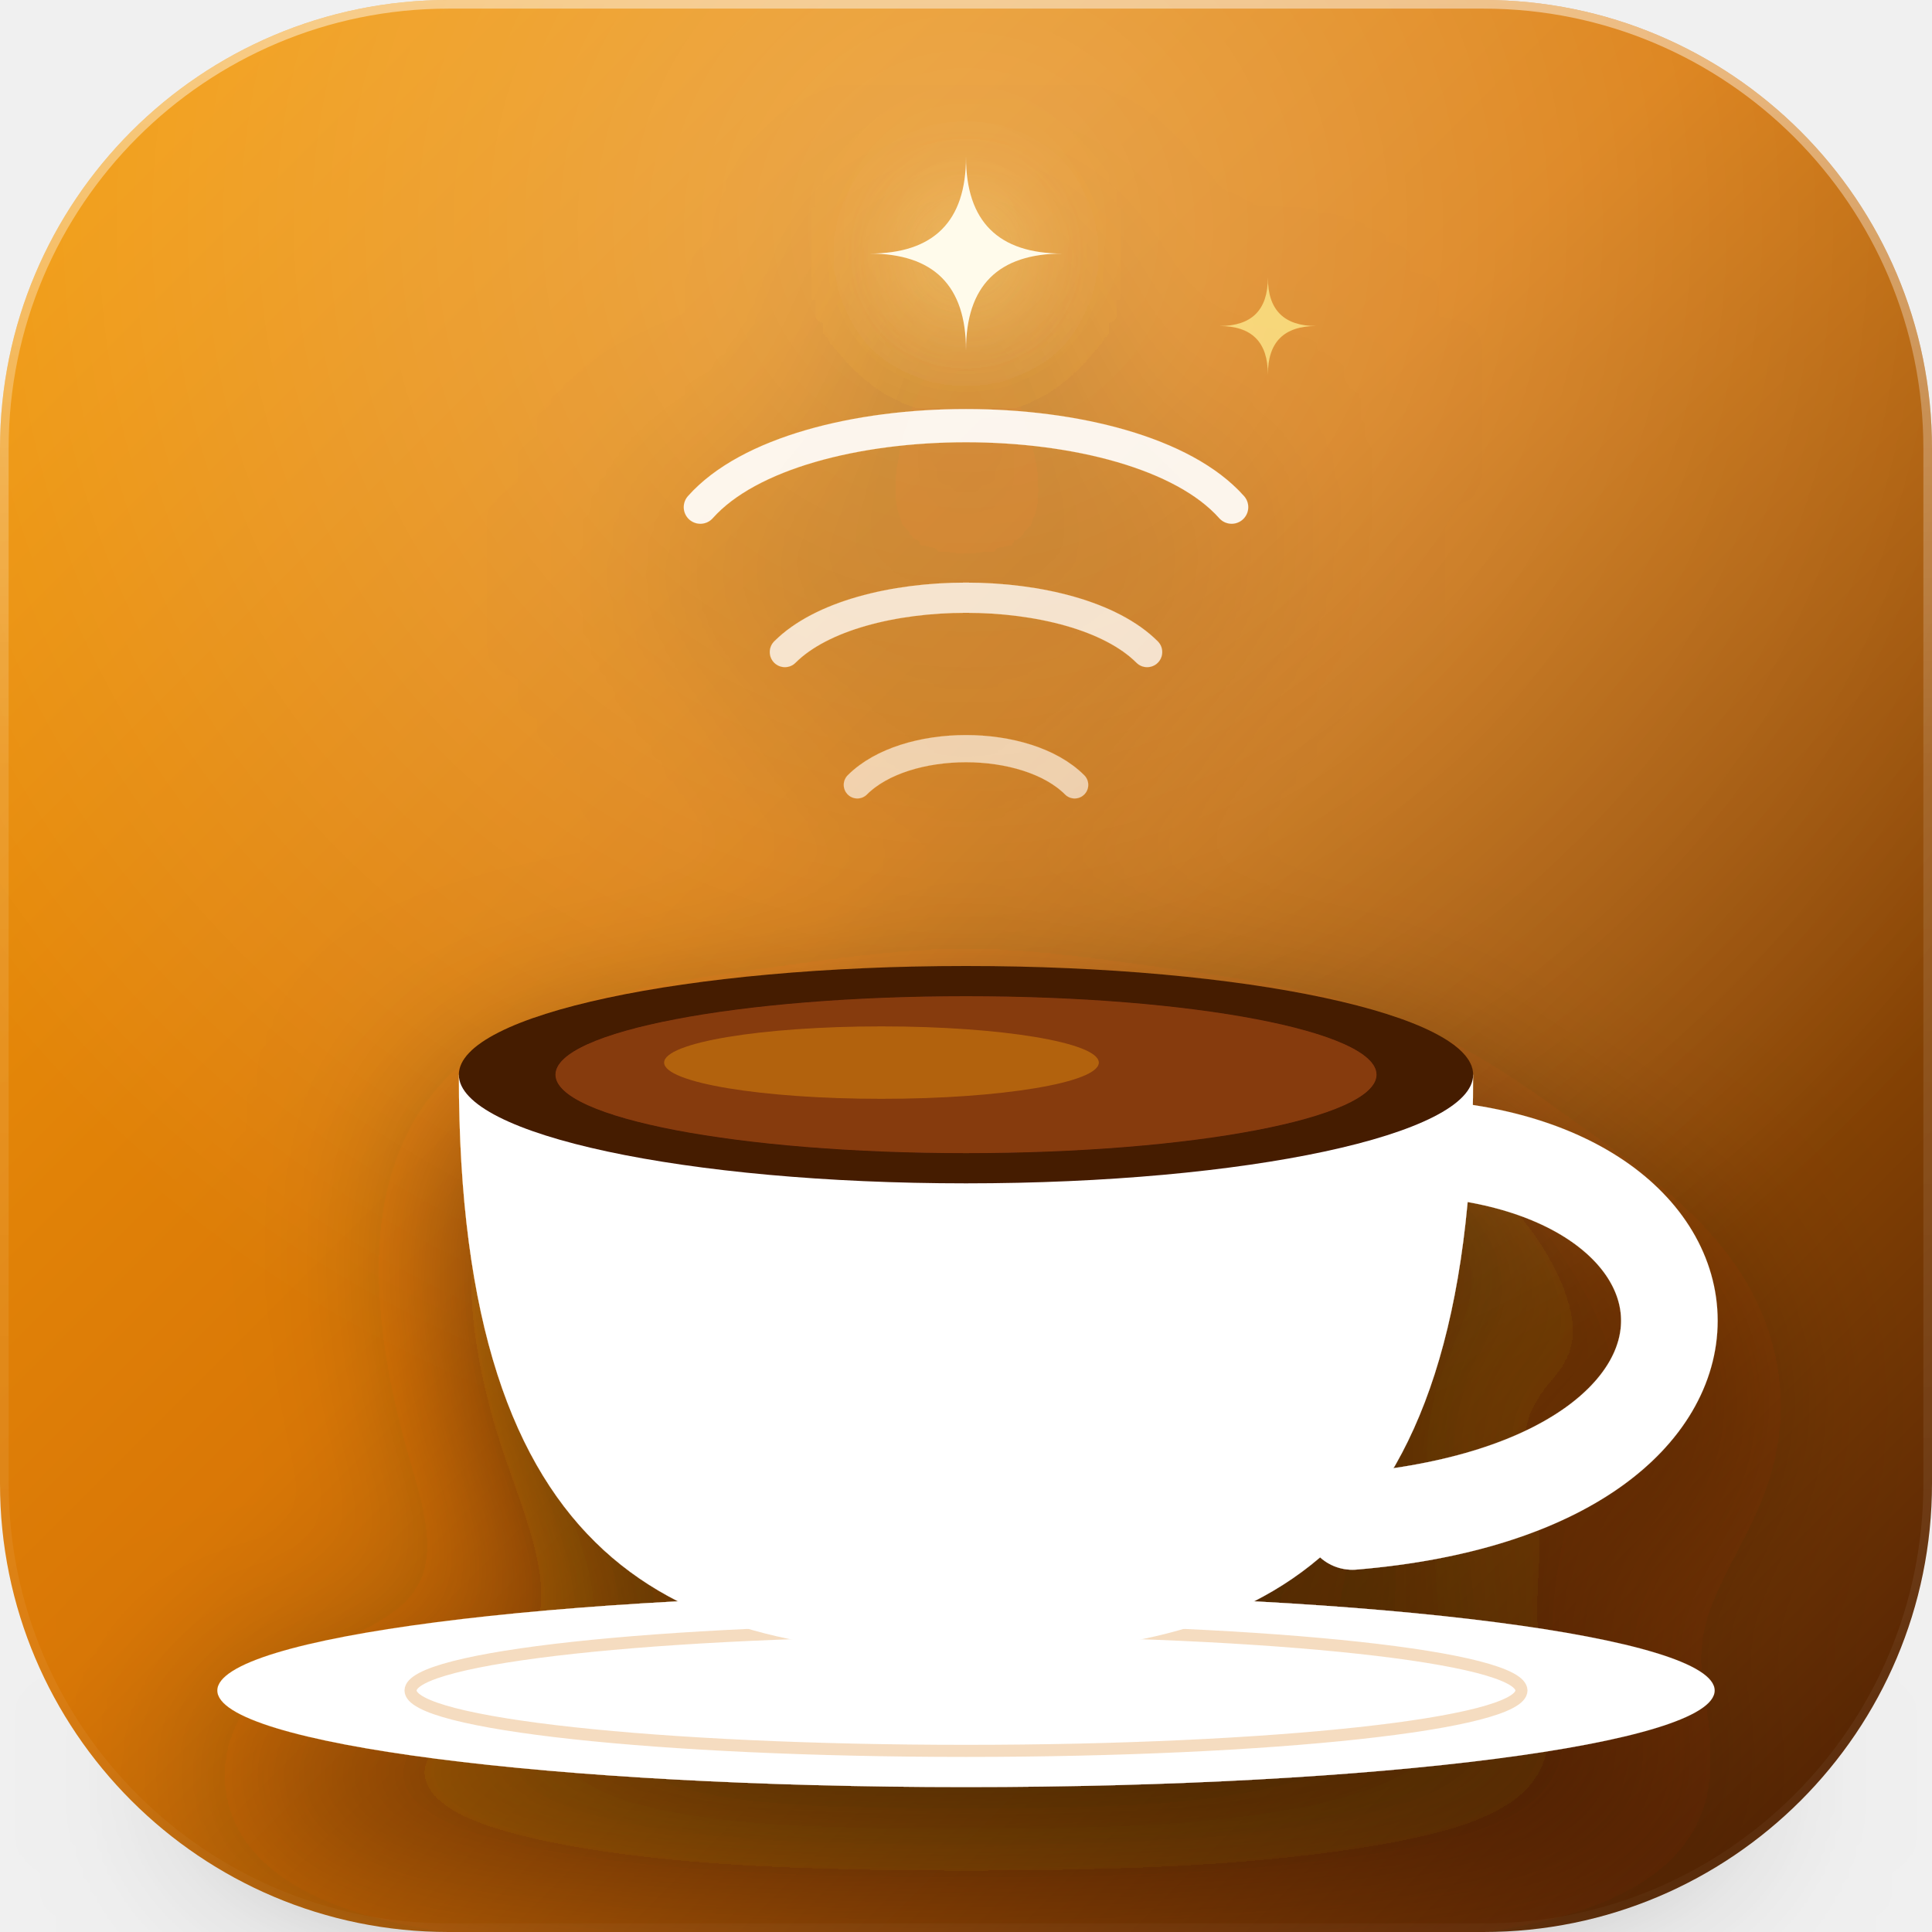
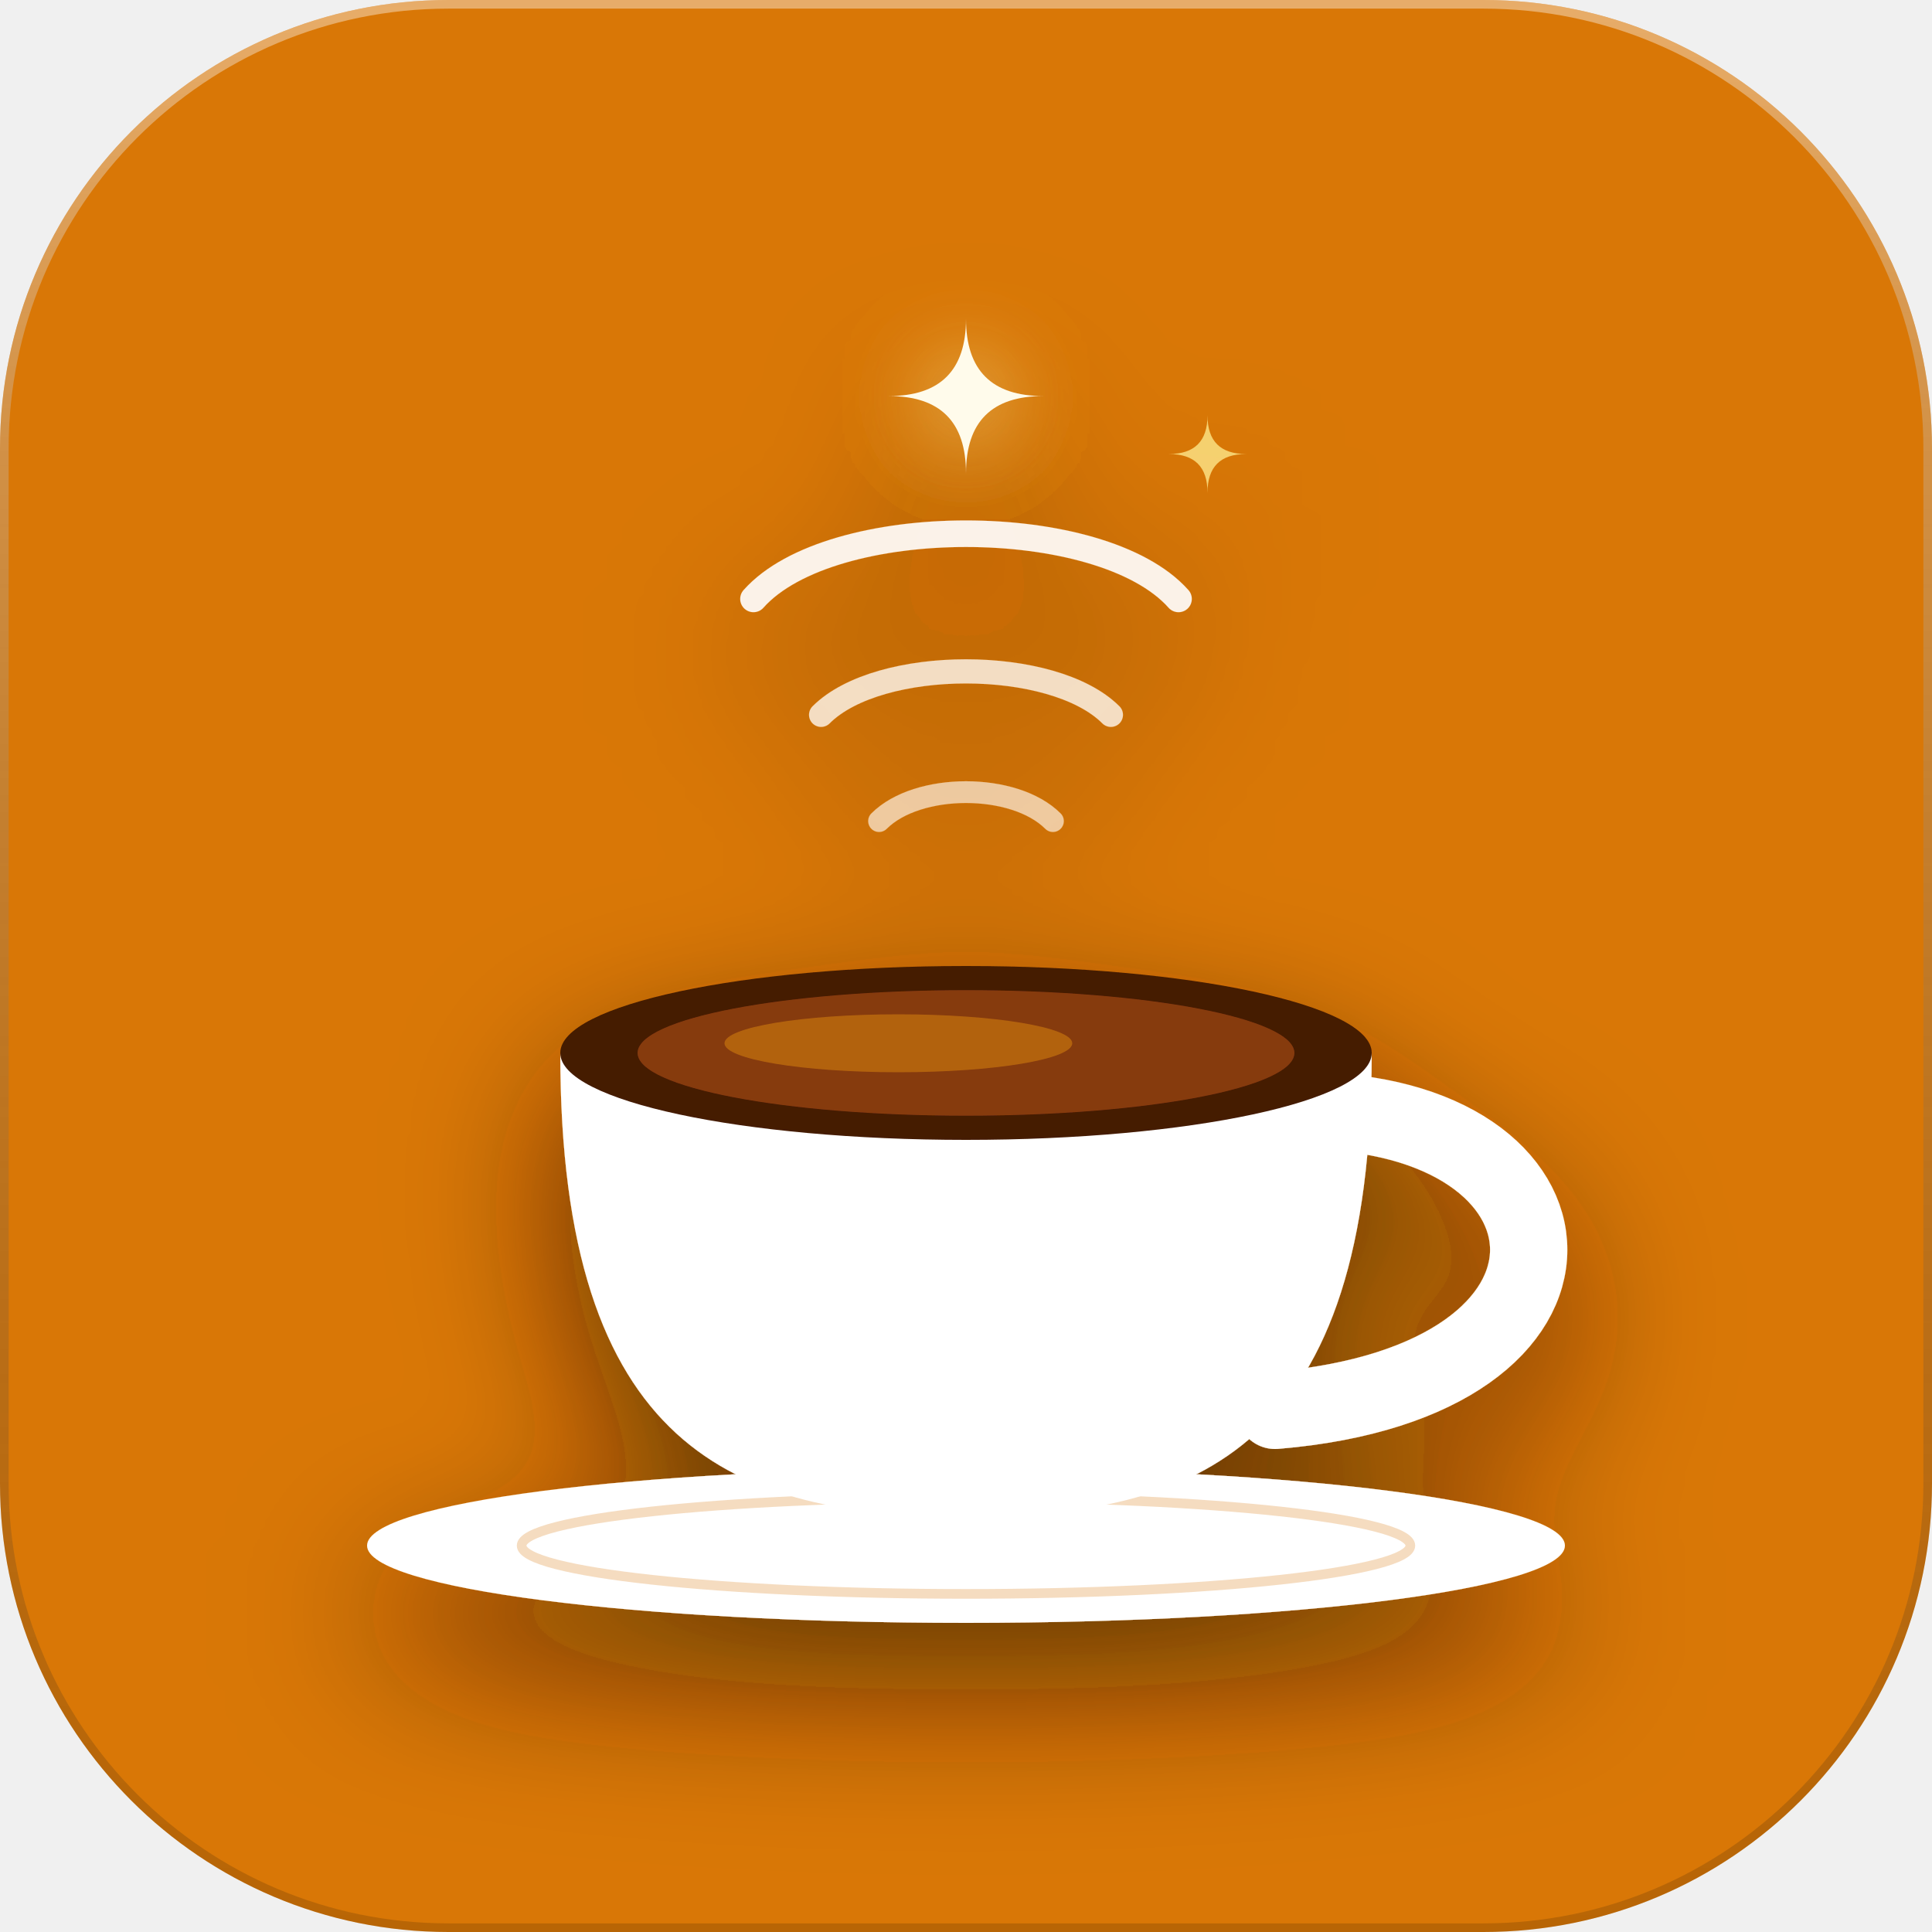
<svg xmlns="http://www.w3.org/2000/svg" width="512" height="512" viewBox="32 32 448 448">
  <defs>
-     <linearGradient id="coffeeBg" x1="0%" y1="0%" x2="100%" y2="100%">
-       <stop offset="0%" stop-color="#F59E0B" />
-       <stop offset="45%" stop-color="#D97706" />
-       <stop offset="100%" stop-color="#451A03" />
-     </linearGradient>
-     <radialGradient id="topSheen" cx="50%" cy="12%" r="65%">
-       <stop offset="0%" stop-color="#FFFFFF" stop-opacity="0.28" />
-       <stop offset="100%" stop-color="#FFFFFF" stop-opacity="0" />
-     </radialGradient>
-     <linearGradient id="specularRim" x1="0%" y1="0%" x2="0%" y2="100%">
-       <stop offset="0%" stop-color="#FFFFFF" stop-opacity="0.45" />
-       <stop offset="40%" stop-color="#FFFFFF" stop-opacity="0.12" />
-       <stop offset="100%" stop-color="#FFFFFF" stop-opacity="0.03" />
-     </linearGradient>
    <filter id="heroShadow" x="-20%" y="-20%" width="140%" height="140%">
      <feDropShadow dx="0" dy="14" stdDeviation="16" flood-color="#271003" flood-opacity="0.6" />
    </filter>
    <filter id="starGlow" x="-30%" y="-30%" width="160%" height="160%">
      <feDropShadow dx="0" dy="0" stdDeviation="8" flood-color="#FDE68A" flood-opacity="0.7" />
    </filter>
+     <linearGradient id="specularRim" x1="0%" y1="0%" x2="0%" y2="100%">
+       <stop offset="0%" stop-color="#FFFFFF" stop-opacity="0.40" />
+       <stop offset="100%" stop-color="#000000" stop-opacity="0.15" />
+     </linearGradient>
  </defs>
-   <rect x="32" y="32" width="448" height="448" rx="104" fill="url(#coffeeBg)" />
-   <rect x="32" y="32" width="448" height="448" rx="104" fill="url(#topSheen)" />
-   <rect x="33" y="33" width="446" height="446" rx="103" fill="none" stroke="url(#specularRim)" stroke-width="2" />
-   <g transform="translate(-102.400 -102.400) scale(1.4)">
+   <rect x="32" y="32" width="448" height="448" rx="104" fill="#D97706" />
+   <g transform="translate(-30.72 -30.72) scale(1.12)">
    <g filter="url(#heroShadow)">
      <path d="M 256, 122 Q 256, 138 272, 138 Q 256, 138 256, 154 Q 256, 138 240, 138 Q 256, 138 256, 122 Z" fill="#FFFBEB" filter="url(#starGlow)" />
      <path d="M 306, 142 Q 306, 150 314, 150 Q 306, 150 306, 158 Q 306, 150 298, 150 Q 306, 150 306, 142 Z" fill="#FDE68A" opacity="0.8" />
      <path d="M 212, 180 C 228, 162 284, 162 300, 180" fill="none" stroke="#FFFFFF" stroke-width="5.5" stroke-linecap="round" stroke-opacity="0.9" />
      <path d="M 226, 204 C 238, 192 274, 192 286, 204" fill="none" stroke="#FFFFFF" stroke-width="5" stroke-linecap="round" stroke-opacity="0.75" />
      <path d="M 238, 226 C 246, 218 266, 218 274, 226" fill="none" stroke="#FFFFFF" stroke-width="4.5" stroke-linecap="round" stroke-opacity="0.6" />
      <ellipse cx="256" cy="376" rx="124" ry="16" fill="#FFFFFF" />
      <ellipse cx="256" cy="376" rx="92" ry="10" fill="none" stroke="#D97706" stroke-width="2" stroke-opacity="0.25" />
      <path d="M 326, 286 C 386, 286 392, 342 320, 348" fill="none" stroke="#FFFFFF" stroke-width="16" stroke-linecap="round" />
      <path d="M 172, 274              C 172, 356 208, 370 256, 370              C 304, 370 340, 356 340, 274 Z" fill="#FFFFFF" />
      <ellipse cx="256" cy="274" rx="84" ry="18" fill="#451A03" />
      <ellipse cx="256" cy="274" rx="68" ry="13" fill="#92400E" opacity="0.85" />
      <ellipse cx="242" cy="272" rx="36" ry="6" fill="#F59E0B" opacity="0.4" />
    </g>
  </g>
+   <rect x="33" y="33" width="446" height="446" rx="103" fill="none" stroke="url(#specularRim)" stroke-width="2" />
</svg>
